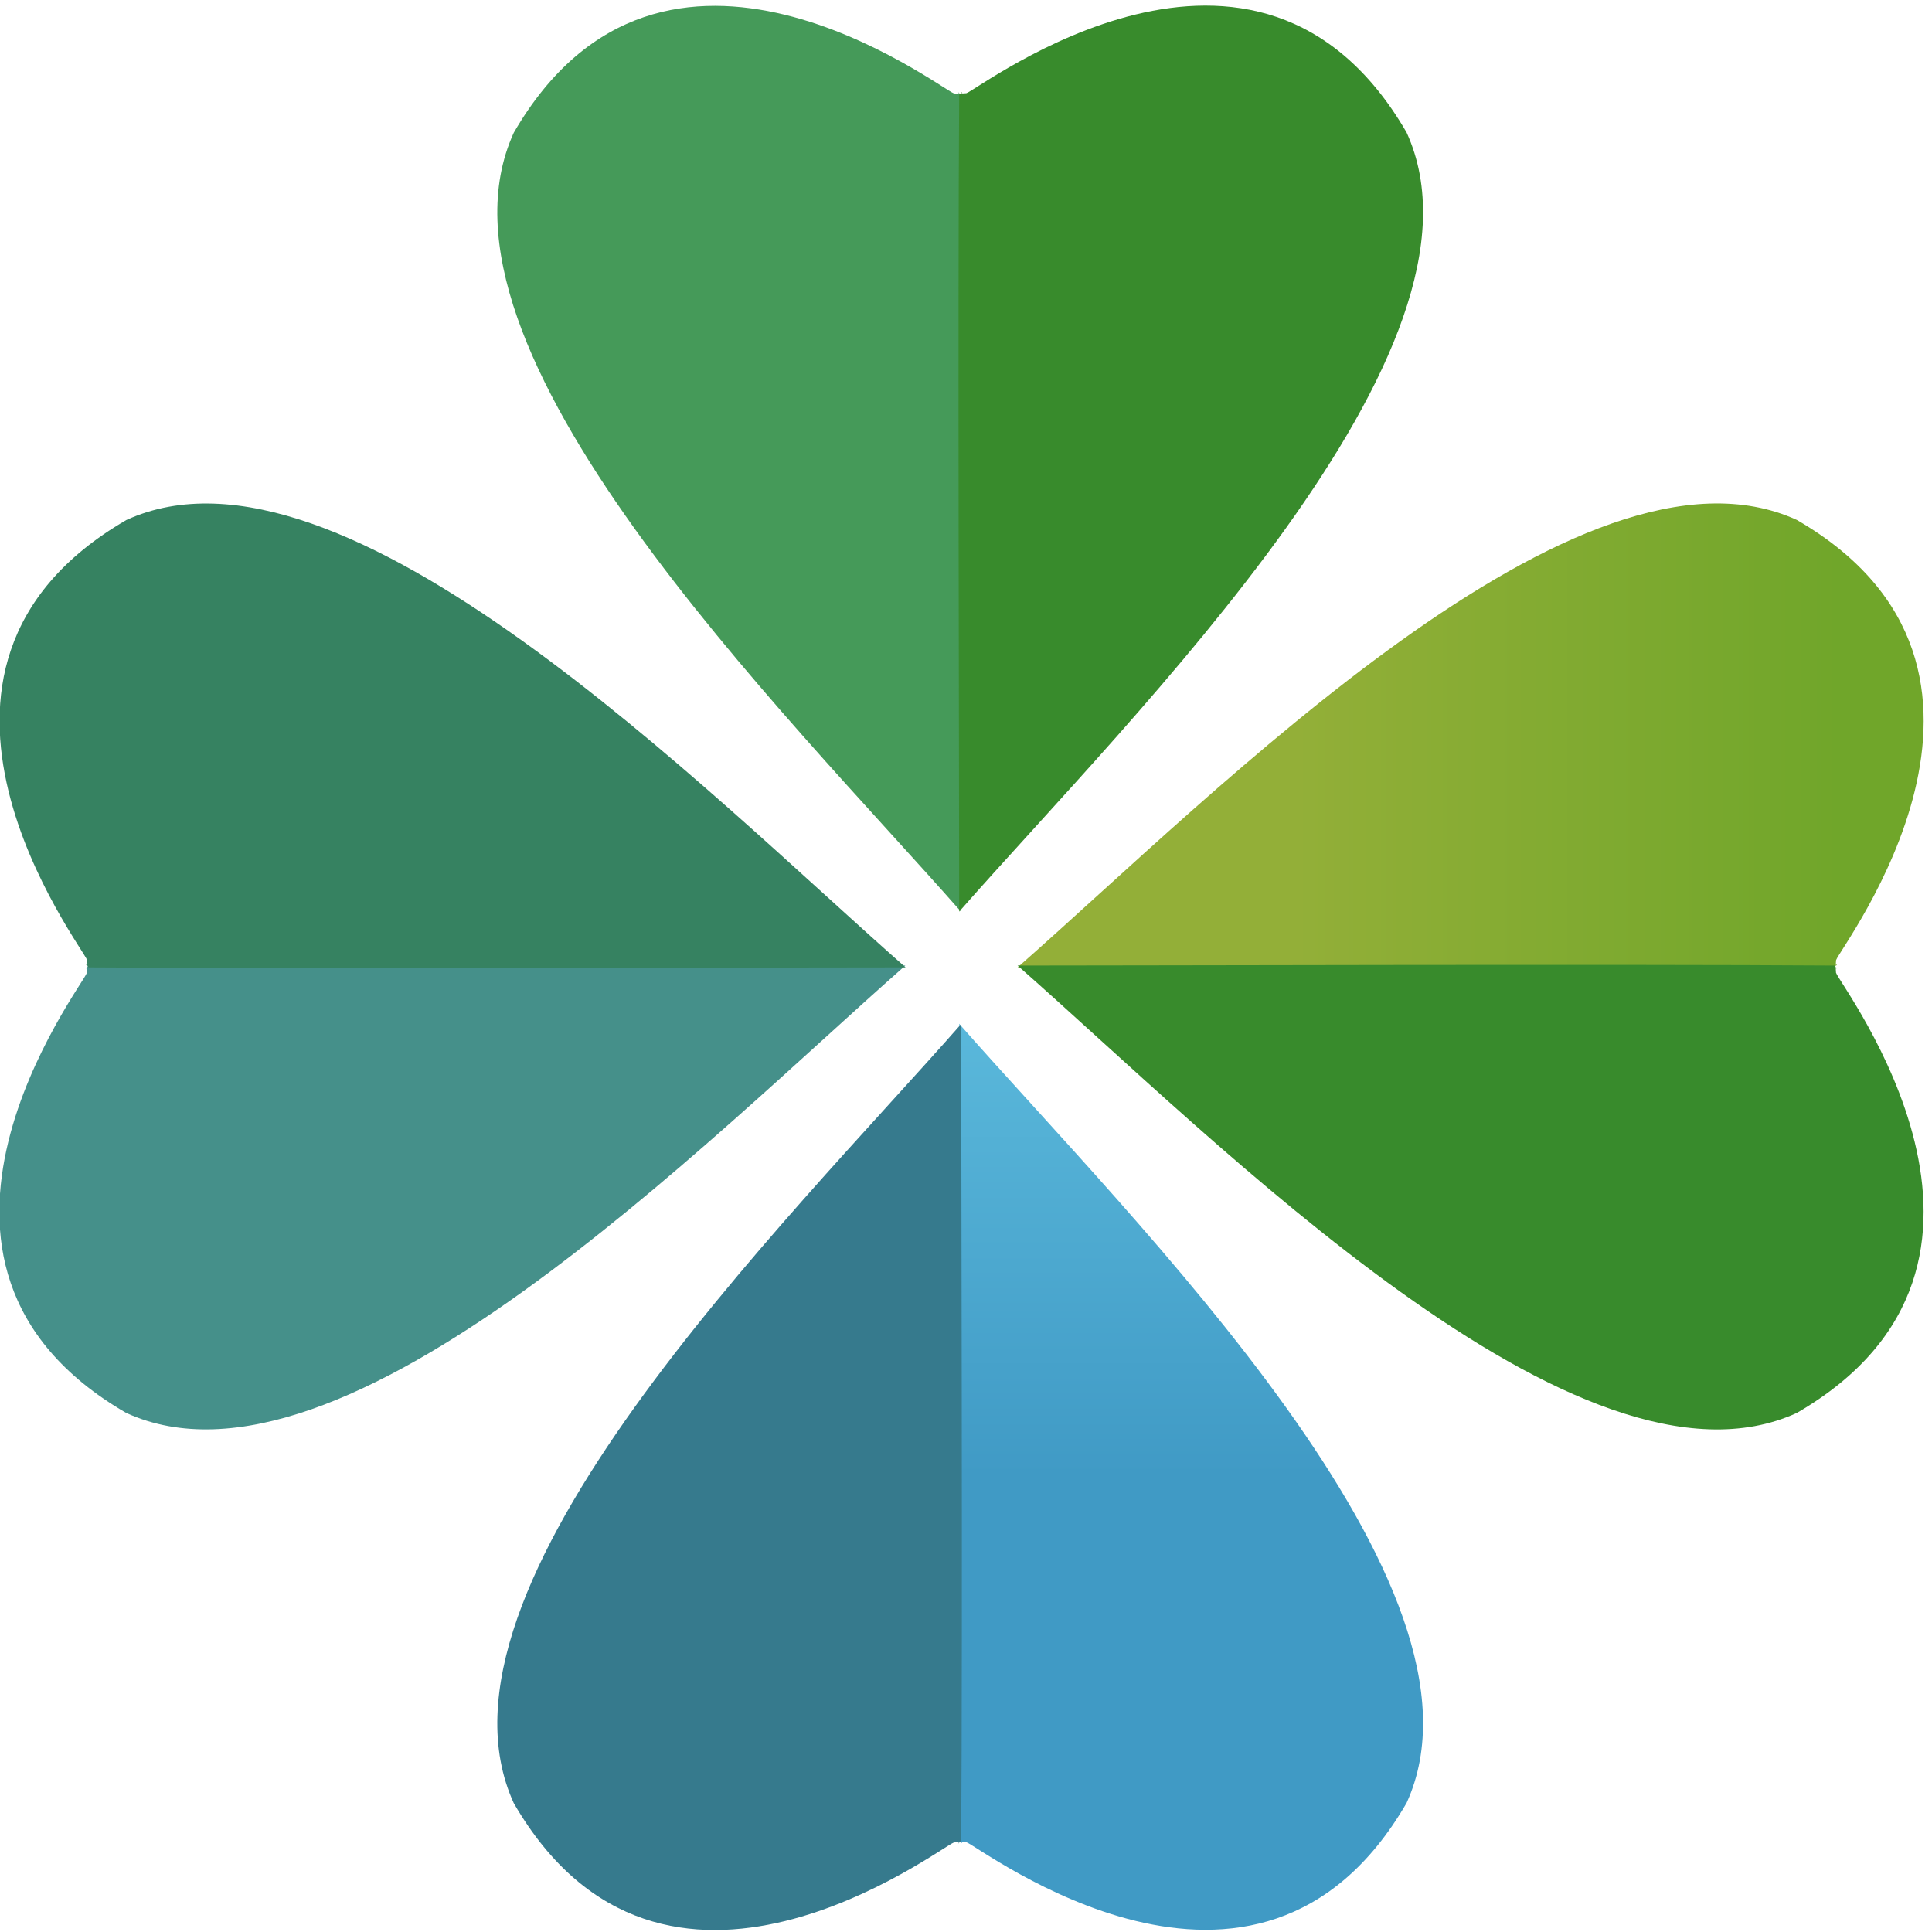
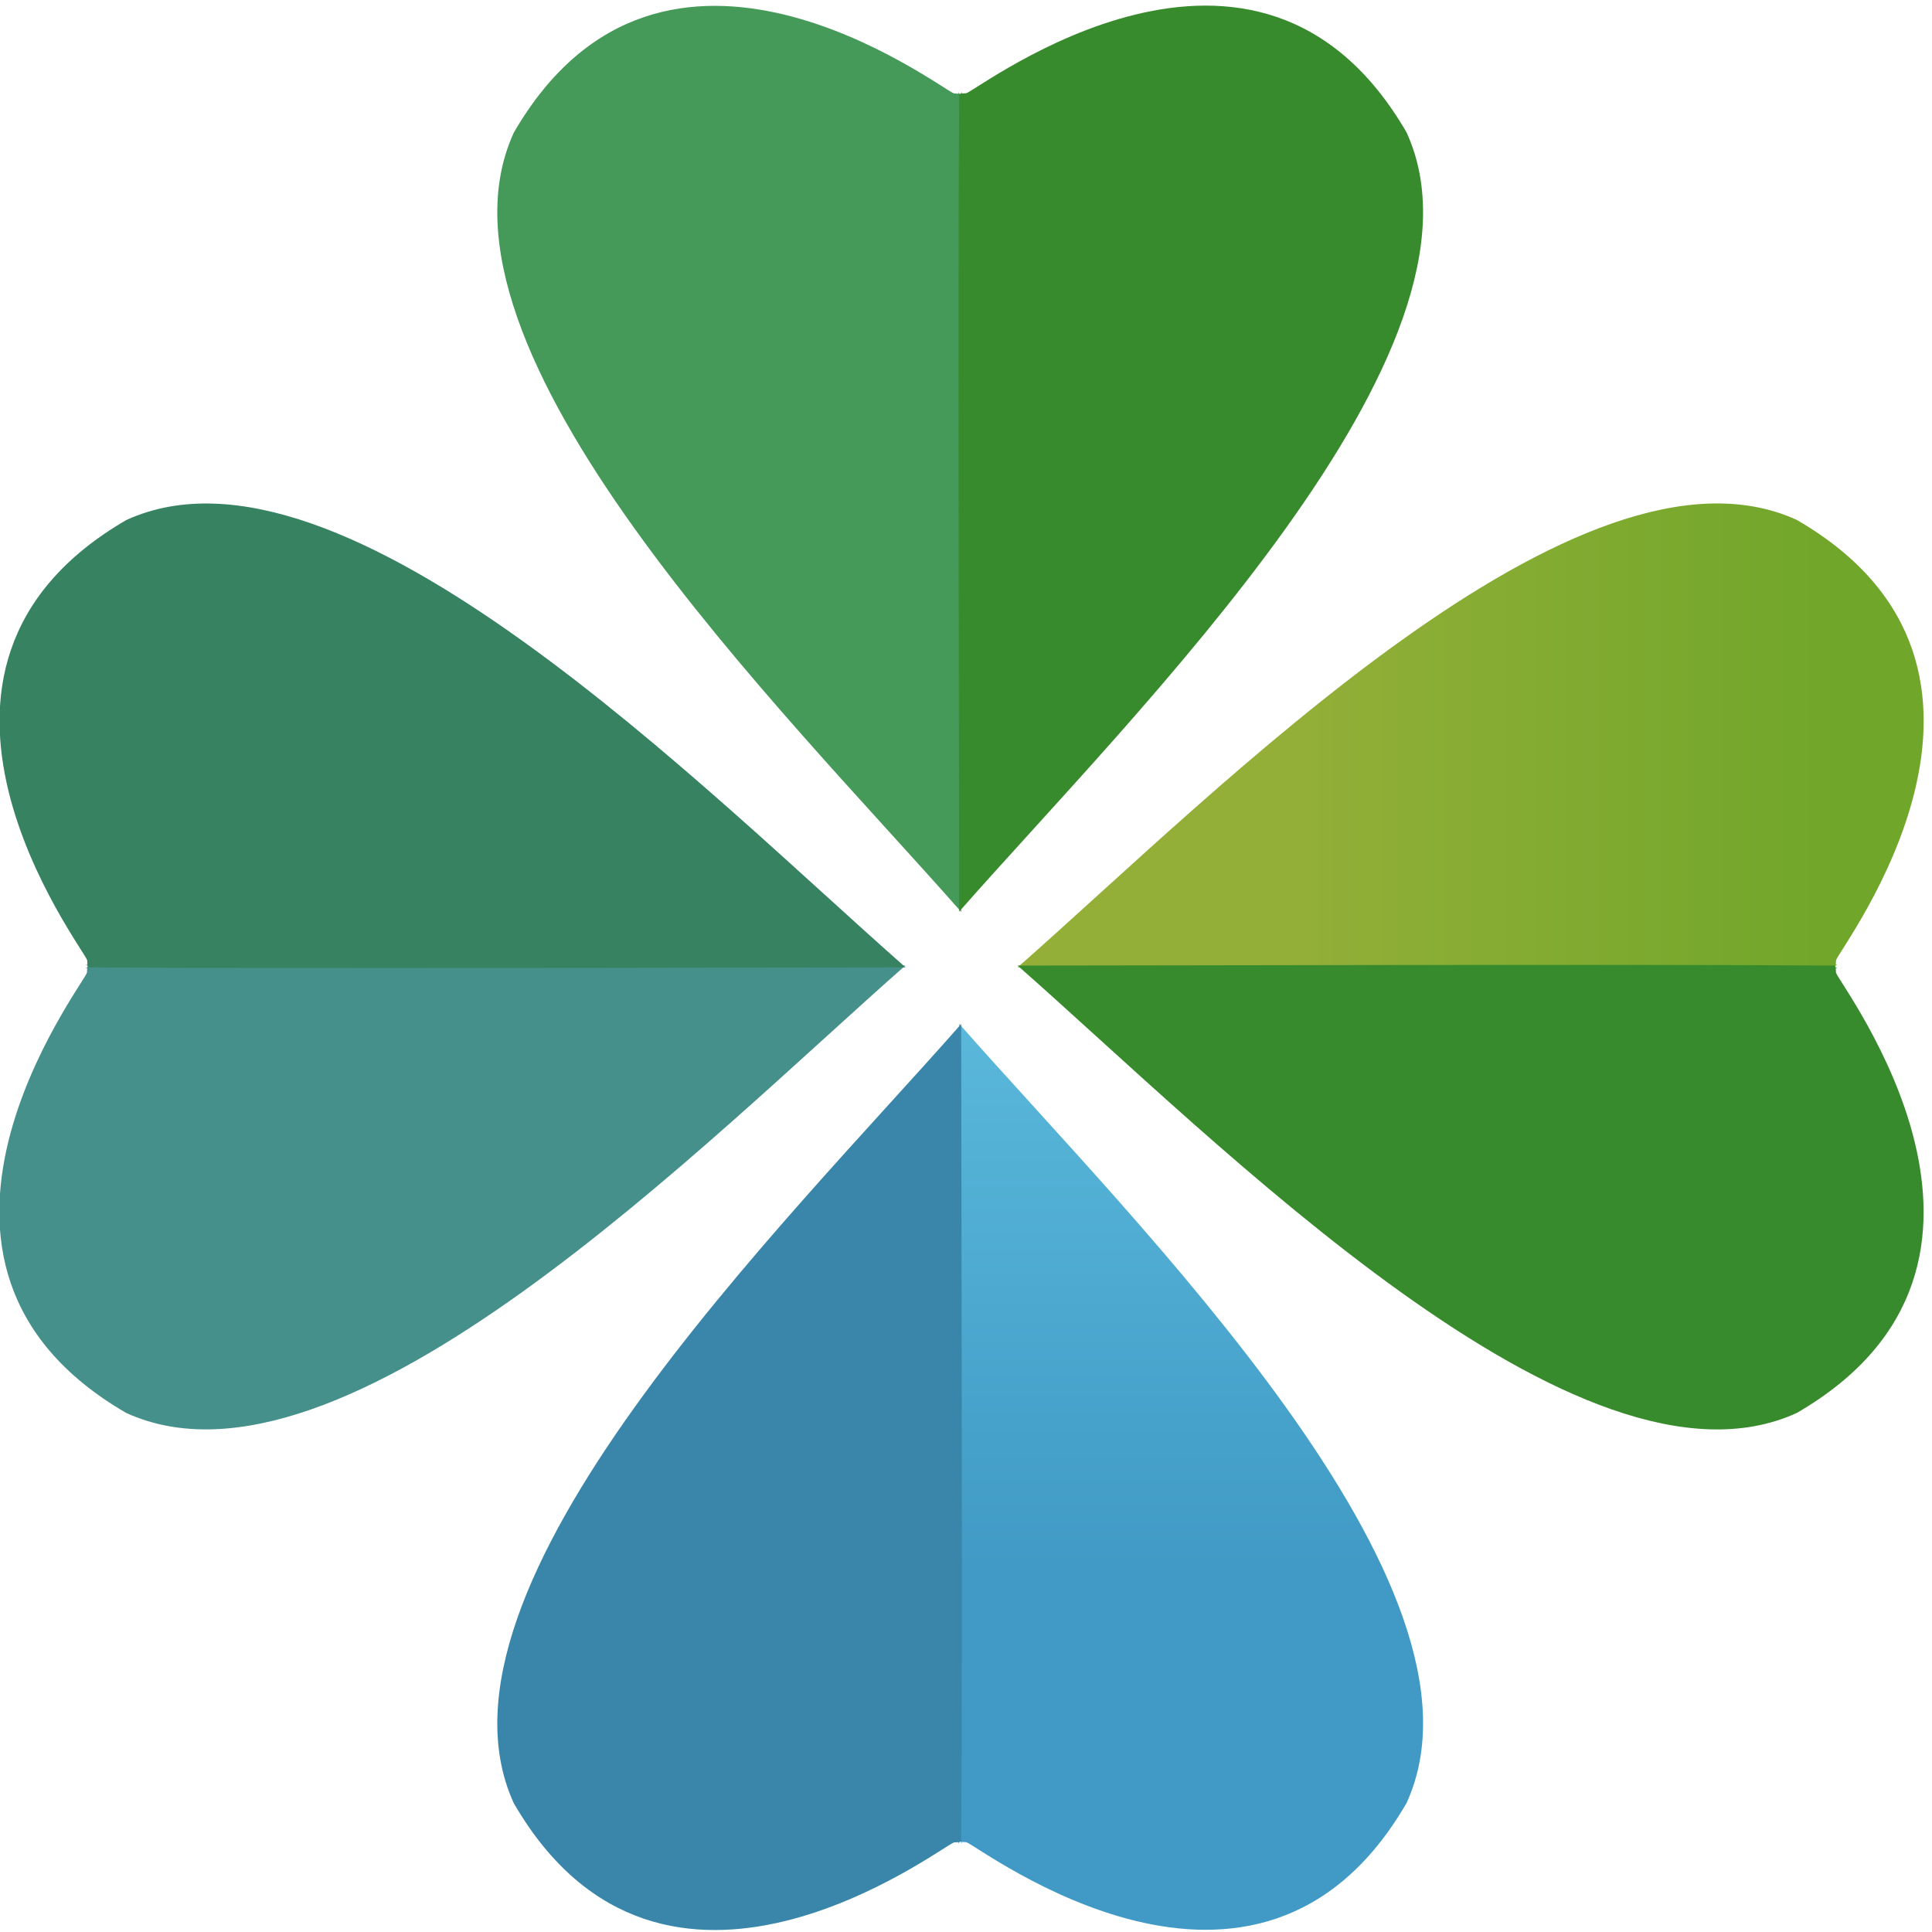
<svg xmlns="http://www.w3.org/2000/svg" xmlns:xlink="http://www.w3.org/1999/xlink" id="misyst-logo" width="100%" height="100%" viewBox="0 0 171 171">
  <defs>
    <linearGradient id="gradient-1-0" gradientUnits="userSpaceOnUse" x1="20.559" y1="0" x2="20.559" y2="80.371" xlink:href="#gradient-1" />
    <linearGradient id="gradient-1">
      <stop offset="0.4" style="stop-color: rgb(112,166,42);" />
      <stop offset="1" style="stop-color: rgb(147,175,56);" />
    </linearGradient>
    <linearGradient id="gradient-2-0" gradientUnits="userSpaceOnUse" x1="105.668" y1="90.331" x2="105.668" y2="170.522" xlink:href="#gradient-2" />
    <linearGradient id="gradient-2">
-       <stop offset="0.5" style="stop-color: rgb(64,154,197);" />
+       <stop offset="0.4" style="stop-color: rgb(64,154,197);" />
      <stop offset="1" style="stop-color: rgb(90,184,219);" />
    </linearGradient>
  </defs>
  <g id="layer1" transform="translate(0 0)">
    <g id="g1" transform="translate(-.27213 .28257)">
      <path id="path-1" d="M 150.939 104.932 C 135.404 87.267 102.592 55.125 111.339 35.966 C 124.559 13.155 149.111 32.104 150.302 32.493 C 151.353 32.605 150.197 32.17 150.939 32.613 C 151.072 51.248 150.937 94.639 150.939 104.932 Z" style="fill: url(#gradient-1-0);" transform="matrix(0, 1, -1, 0, 195.2752, -65.60308)" />
      <path id="path-2" d="M 150.933 65.582 C 135.398 83.247 102.586 115.389 111.333 134.548 C 124.553 157.359 149.105 138.41 150.296 138.022 C 151.347 137.909 150.19 138.344 150.933 137.901 C 151.066 119.266 150.931 75.876 150.933 65.582 Z" style="fill: rgb(56,139,44);" transform="matrix(0, -1, 1, 0, 24.7552, 236.1111)" />
      <path id="path-3" d="M 126.168 170.522 C 110.633 152.858 77.821 120.716 86.568 101.556 C 99.788 78.746 124.34 97.694 125.531 98.083 C 126.582 98.196 125.426 97.76 126.168 98.204 C 126.301 116.839 126.166 160.229 126.168 170.522 Z" style="fill: url(#gradient-2-0);" transform="matrix(-1, 0, 0, -1, 211.3363, 260.8526)" />
-       <path id="path-4" d="M 85.346 90.351 C 69.811 108.016 37 140.157 45.746 159.317 C 58.966 182.127 83.519 163.179 84.709 162.79 C 85.76 162.677 84.604 163.113 85.346 162.669 C 85.48 144.034 85.344 100.644 85.346 90.351 Z" style="fill: rgb(54,122,141);" />
+       <path id="path-4" d="M 85.346 90.351 C 69.811 108.016 37 140.157 45.746 159.317 C 58.966 182.127 83.519 163.179 84.709 162.79 C 85.76 162.677 84.604 163.113 85.346 162.669 C 85.48 144.034 85.344 100.644 85.346 90.351 Z" style="fill: rgb(57,134,170);" />
      <path id="path-5" d="M 60.811 145.77 C 45.276 128.105 12.464 95.963 21.211 76.803 C 34.431 53.993 58.984 72.942 60.174 73.33 C 61.225 73.443 60.069 73.008 60.811 73.451 C 60.945 92.086 60.809 135.476 60.811 145.77 Z" style="fill: rgb(69,144,138);" transform="matrix(0, -1, 1, 0, -65.36256, 145.9853)" />
      <path id="path-6" d="M 60.83 24.745 C 45.295 42.41 12.484 74.552 21.23 93.711 C 34.45 116.522 59.003 97.573 60.193 97.185 C 61.244 97.072 60.088 97.507 60.83 97.064 C 60.964 78.429 60.828 35.039 60.83 24.745 Z" style="fill: rgb(54,130,97);" transform="matrix(0, 1, -1, 0, 105.1715, 24.51044)" />
      <path id="path-7" d="M 85.346 80.427 C 69.811 62.762 37 30.62 45.746 11.46 C 58.966 -11.35 83.519 7.599 84.709 7.987 C 85.76 8.1 84.604 7.665 85.346 8.108 C 85.48 26.743 85.344 70.133 85.346 80.427 Z" style="fill: rgb(69,154,89);" />
      <path id="path-8" d="M 126.167 0.214 C 110.632 17.879 77.82 50.021 86.567 69.181 C 99.787 91.991 124.34 73.042 125.53 72.654 C 126.581 72.541 125.425 72.976 126.167 72.533 C 126.301 53.898 126.165 10.508 126.167 0.214 Z" style="fill: rgb(56,139,44);" transform="matrix(-1, 0, 0, -1, 211.3348, 80.62014)" />
    </g>
  </g>
</svg>
